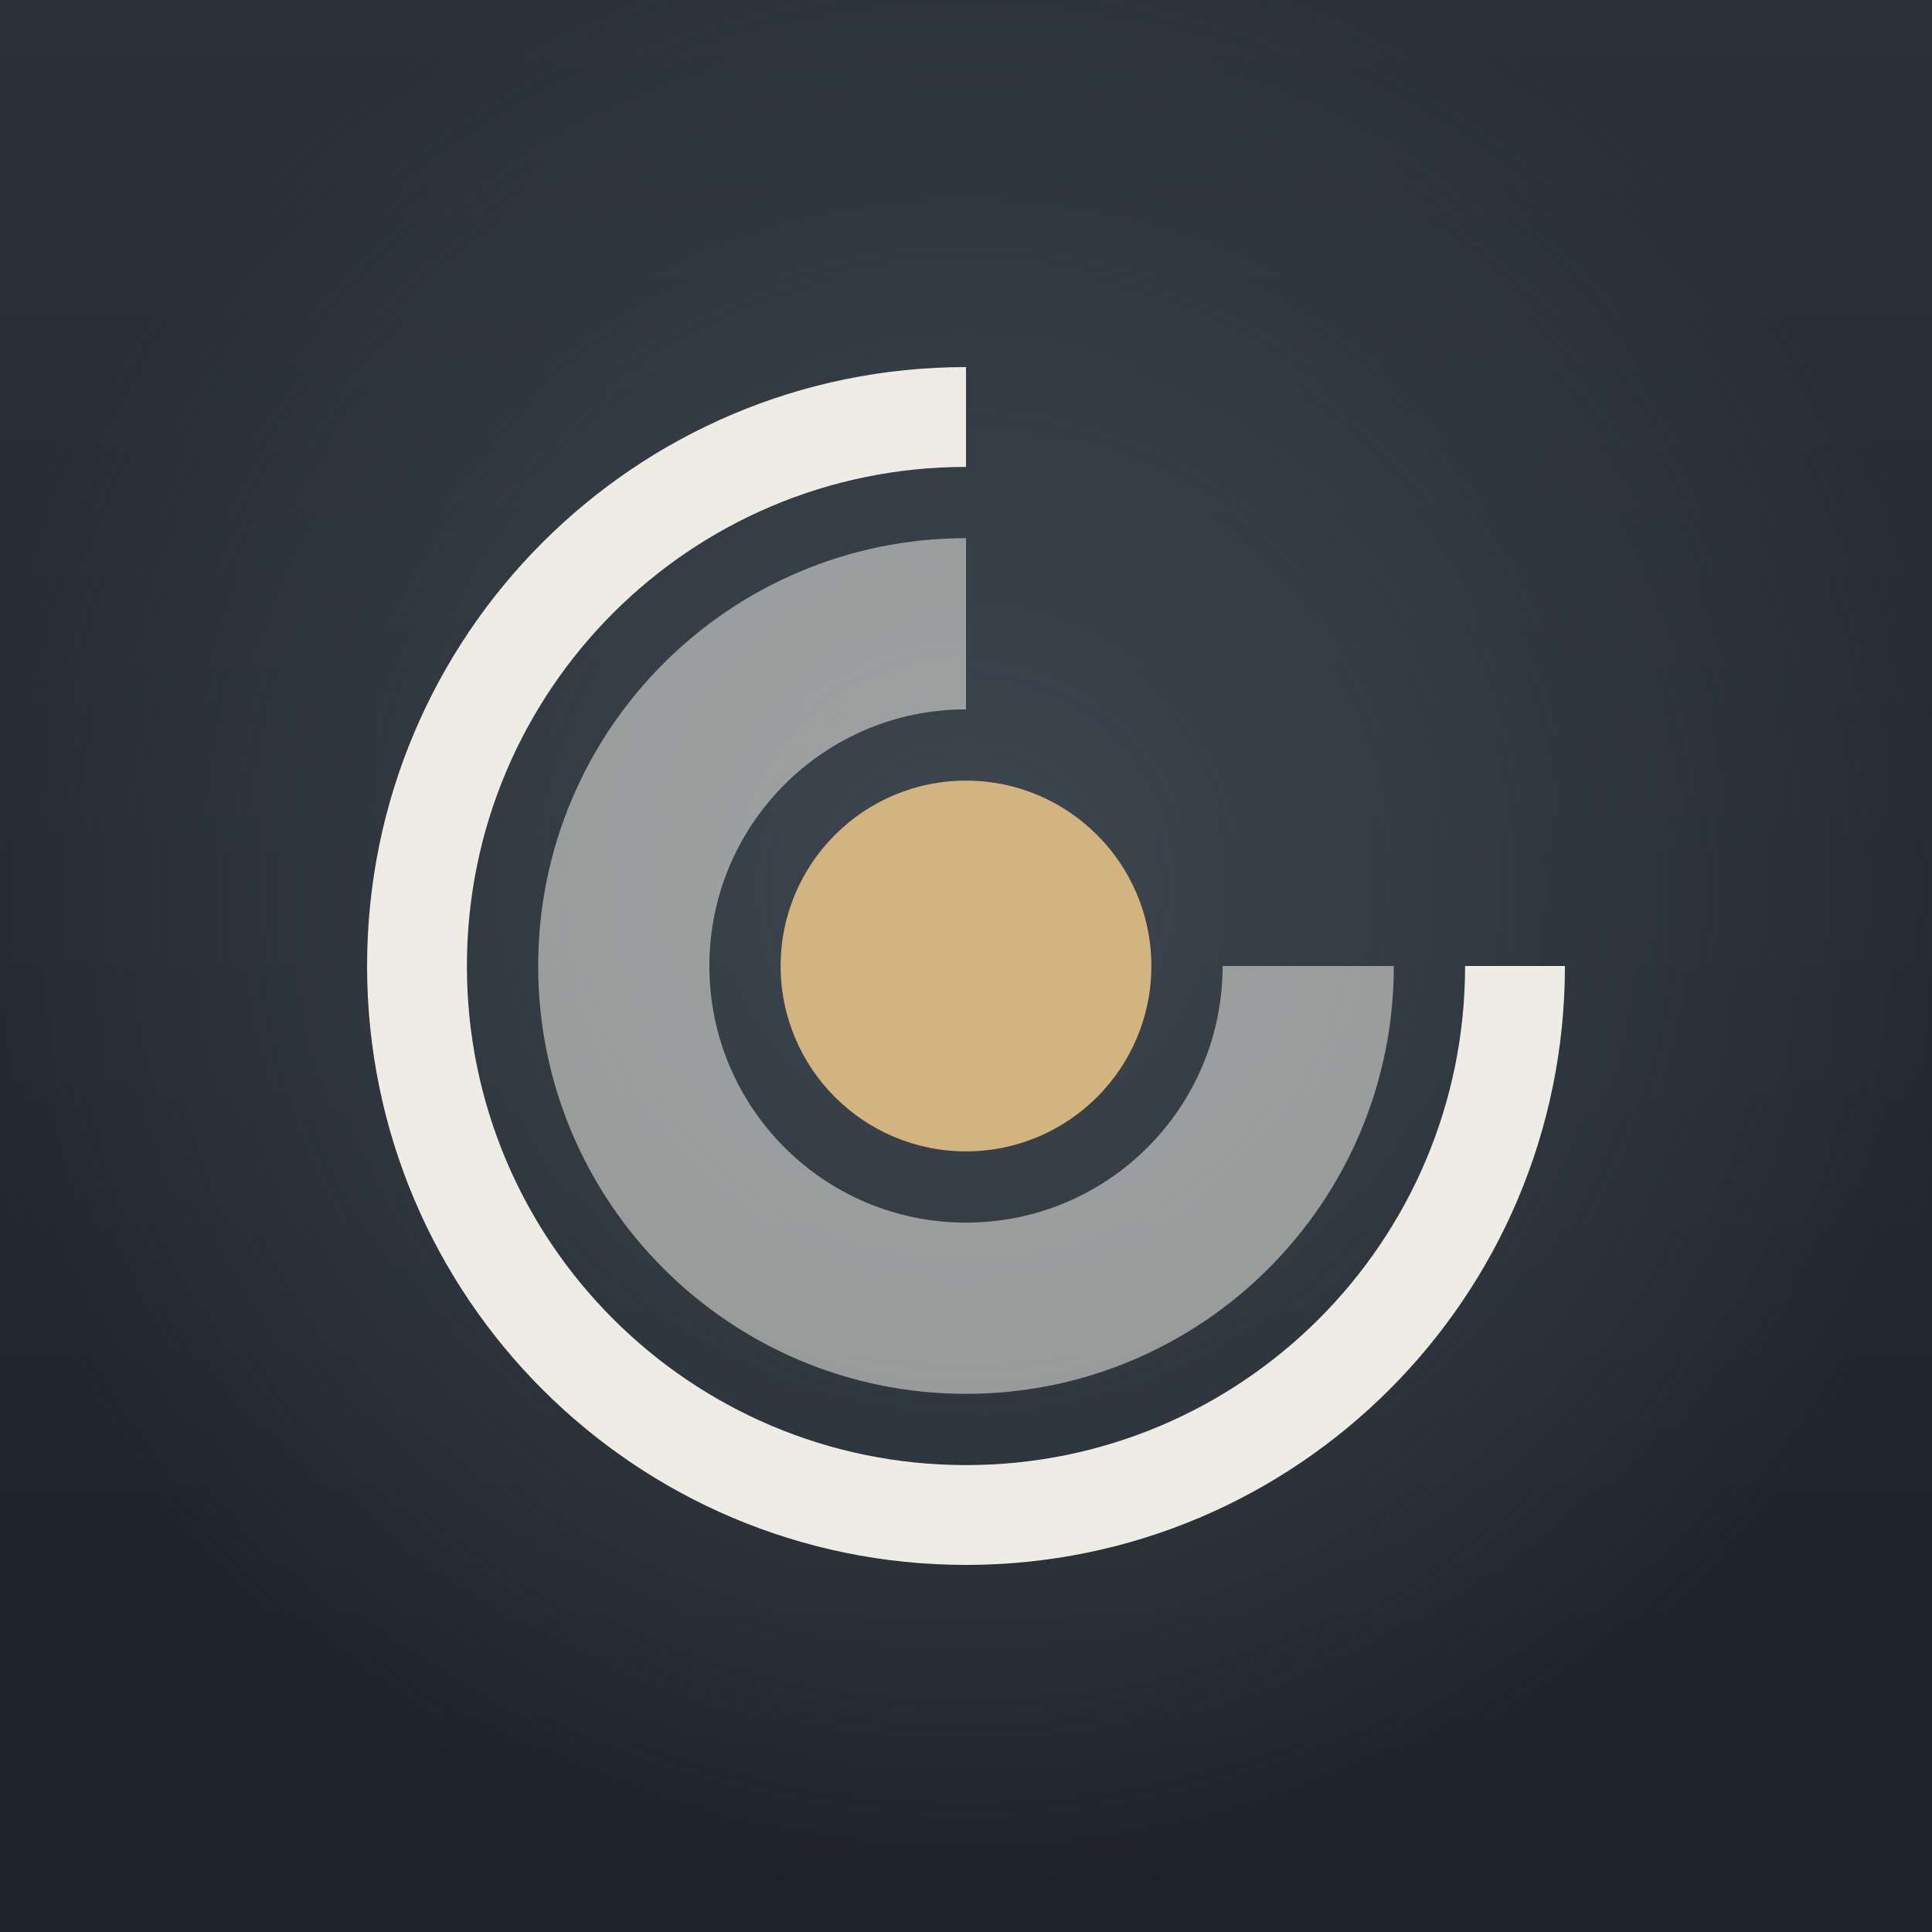
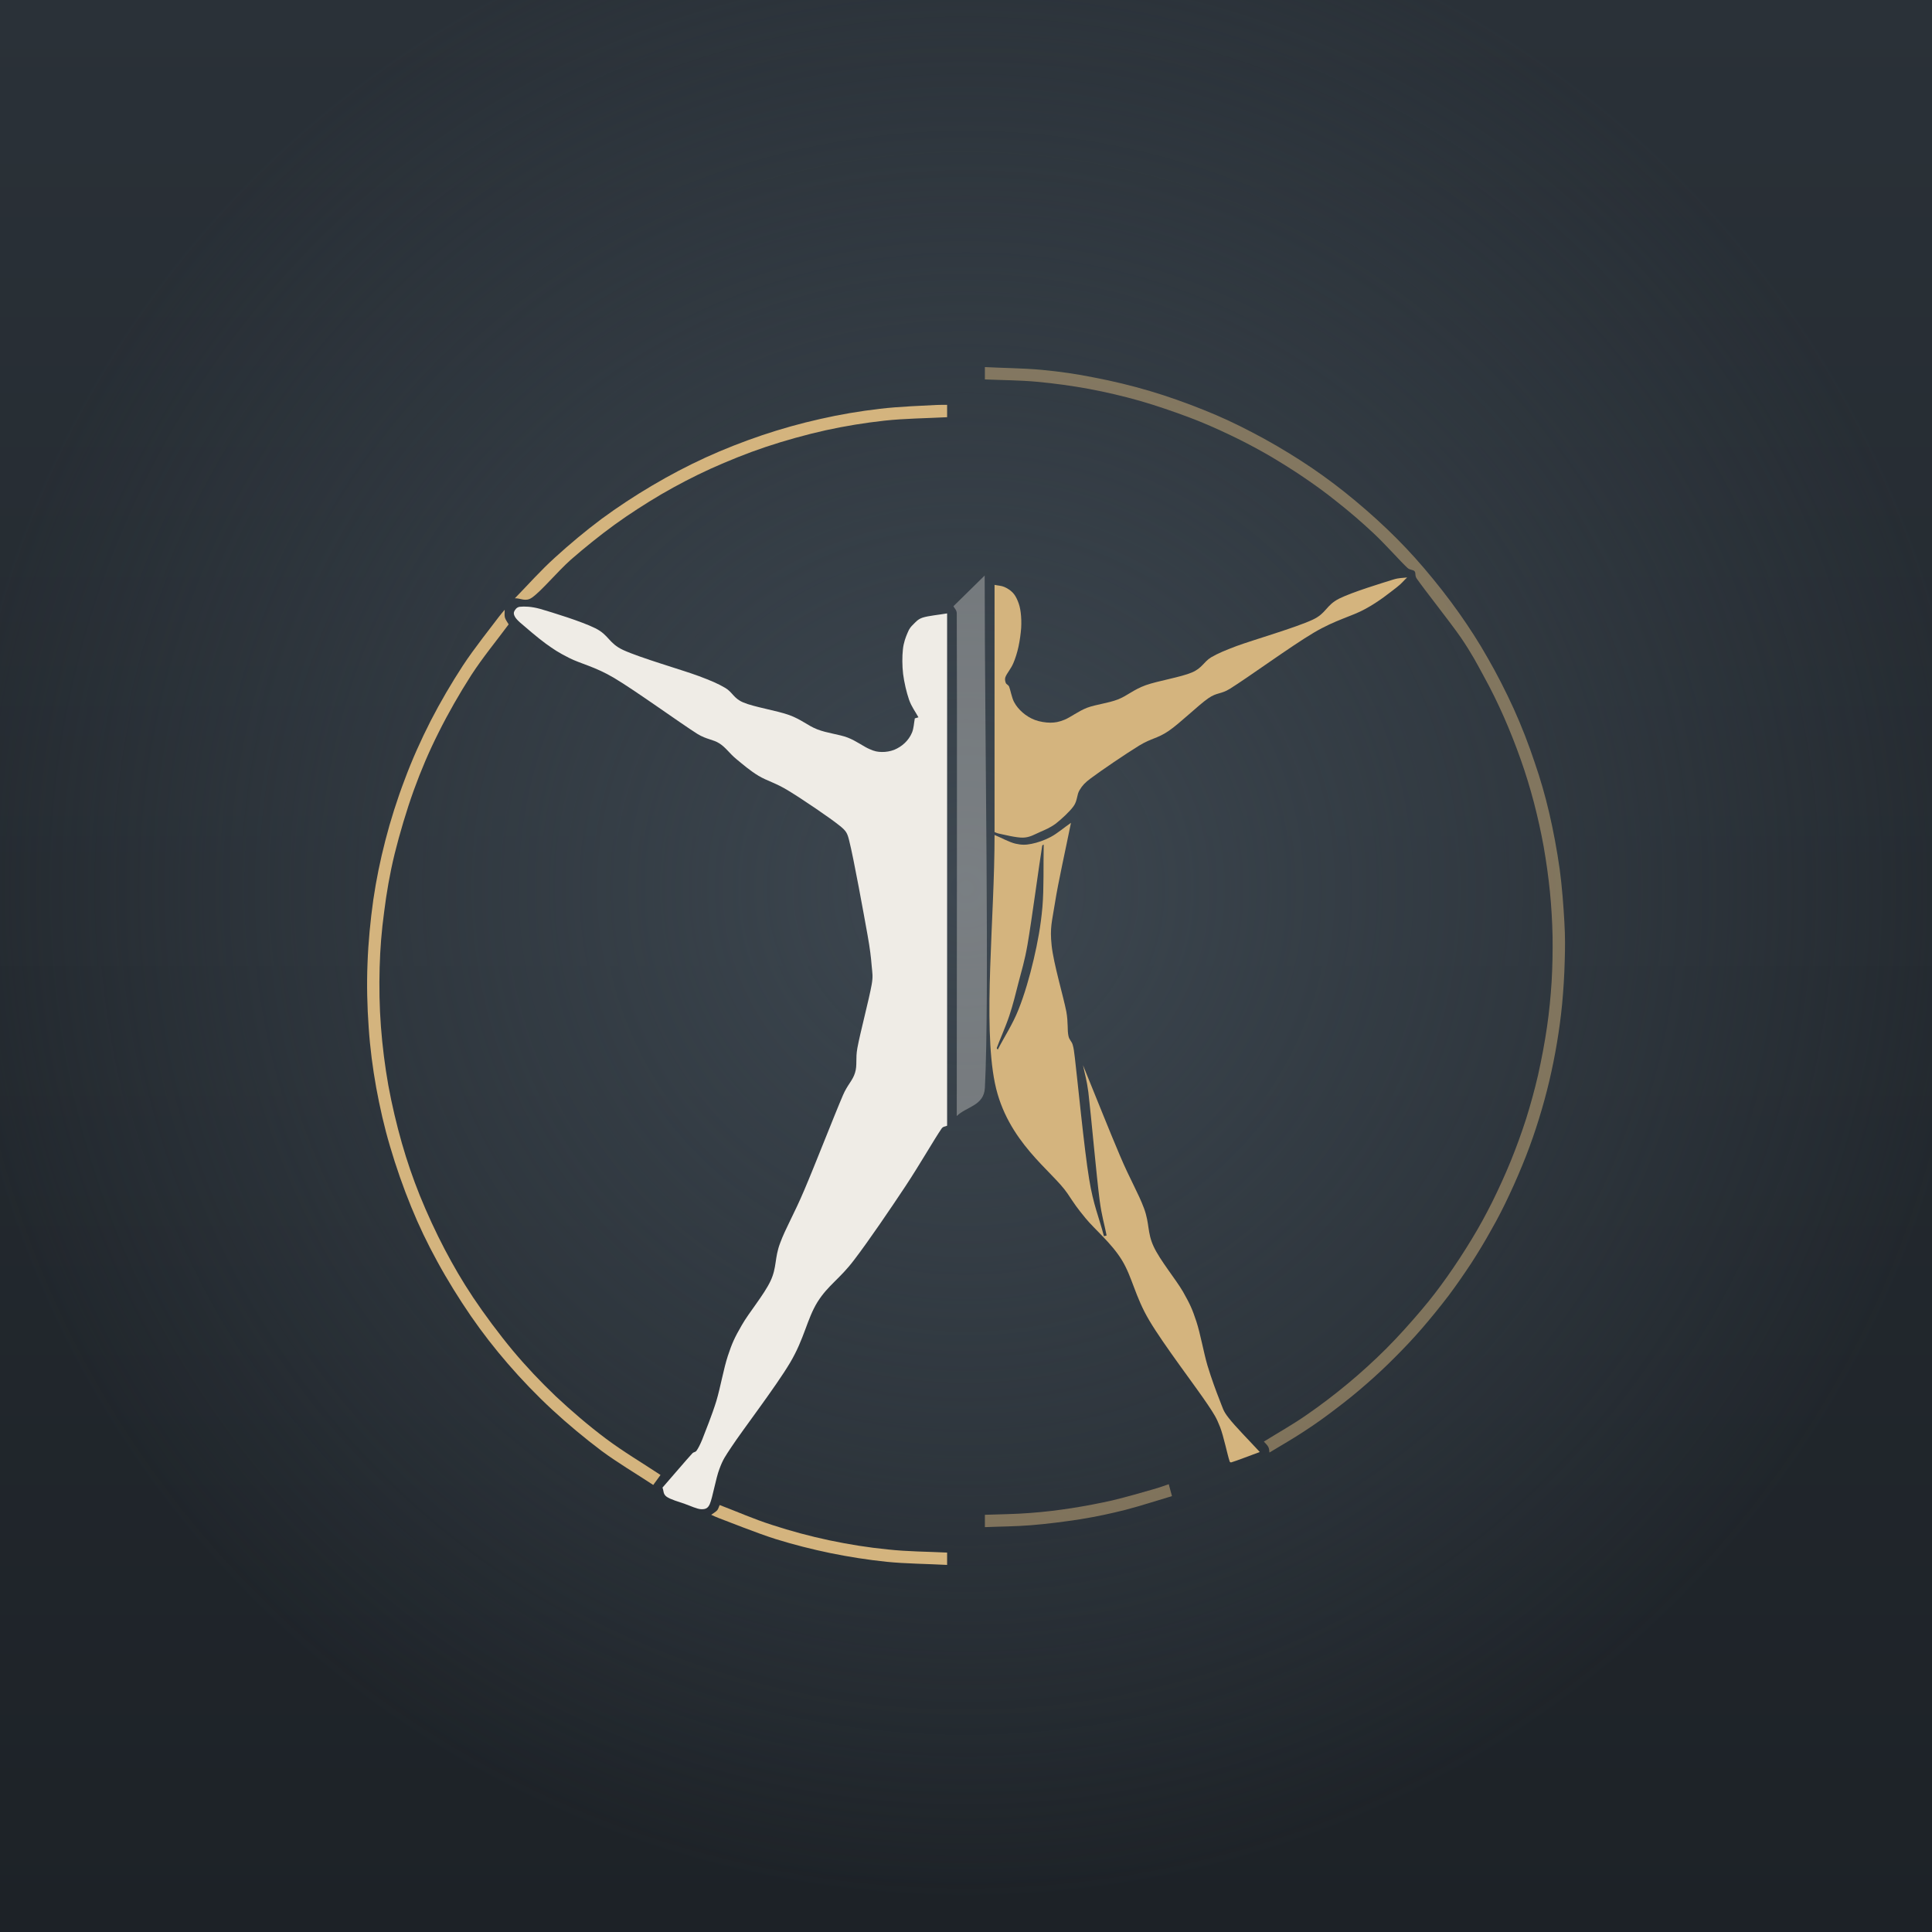
<svg xmlns="http://www.w3.org/2000/svg" viewBox="0 0 180 180" width="180" height="180">
  <defs>
    <linearGradient id="bg" x1="0" y1="0" x2="0" y2="1">
      <stop offset="0" stop-color="#2a3138" />
      <stop offset="1" stop-color="#1d2227" />
    </linearGradient>
    <radialGradient id="spot" cx=".5" cy=".46" r=".52">
      <stop offset="0" stop-color="#3d4750" />
      <stop offset=".55" stop-color="#3d4750" stop-opacity=".5" />
      <stop offset="1" stop-color="#3d4750" stop-opacity="0" />
    </radialGradient>
  </defs>
  <path d="M0 0H180V180H0Z" fill="url(#bg)" />
  <path d="M0 0H180V180H0Z" fill="url(#spot)" />
-   <path fill="#efece6" d="M145.8 90A55.8 55.8 0 1 1 90 34.2L90 43.5A46.5 46.5 0 1 0 136.5 90Z" />
-   <path fill="#efece6" fill-opacity="0.55" d="M129.86 90A39.86 39.86 0 1 1 90 50.14L90 66.09A23.91 23.91 0 1 0 113.91 90Z" />
-   <circle cx="90" cy="90" r="17.27" fill="#d4b47e" />
+   <path fill="#d4b47e" d="M93.05 77.66C93.49 77.75 94.69 78.06 95.32 78.04C95.96 78.02 96.38 77.74 96.89 77.52C97.39 77.3 97.84 77.12 98.37 76.73C98.89 76.32 99.66 75.62 100.03 75.1C100.4 74.58 100.31 74.03 100.59 73.6C100.85 73.17 101.08 72.92 101.63 72.51C102.55 71.82 104.93 70.2 106.14 69.46C107.33 68.74 107.8 68.83 108.88 68.1C109.95 67.37 111.62 65.72 112.57 65.06C113.39 64.49 113.74 64.7 114.59 64.17C116.24 63.15 120.31 60.18 122.41 58.94C124.48 57.72 125.93 57.44 127.21 56.73C128.5 56.03 129.49 55.21 130.14 54.71C130.61 54.35 130.77 54.1 131.1 53.8C130.66 53.86 130.37 53.82 129.79 54C128.74 54.33 126.02 55.15 124.77 55.77C123.52 56.4 123.59 57.14 122.29 57.74C120.7 58.48 116.79 59.61 115.21 60.19C114.11 60.61 113.54 60.84 112.84 61.24C112.15 61.66 112 62.25 111.05 62.65C110.03 63.09 107.89 63.43 106.74 63.84C105.58 64.26 105.04 64.82 104.14 65.17C103.23 65.52 102.11 65.63 101.28 65.94C100.46 66.26 99.74 66.83 99.17 67.06C98.61 67.28 98.32 67.32 97.87 67.33C97.42 67.33 96.86 67.24 96.43 67.08C96 66.92 95.6 66.67 95.28 66.39C94.95 66.1 94.68 65.79 94.47 65.39C94.26 64.98 94.14 64.28 94.02 63.98C93.93 63.78 93.75 63.77 93.7 63.61C93.65 63.45 93.59 63.28 93.69 63.04C93.81 62.74 94.2 62.28 94.4 61.81C94.6 61.35 94.77 60.8 94.89 60.25C95.01 59.7 95.1 59.04 95.14 58.51C95.17 57.98 95.15 57.51 95.1 57.09C95.05 56.67 94.96 56.32 94.83 56.01C94.7 55.69 94.56 55.43 94.35 55.21C94.14 54.99 93.84 54.8 93.56 54.68C93.28 54.56 92.96 54.56 92.66 54.49L92.66 77.52C92.78 77.56 92.86 77.62 93.05 77.66ZM92.69 100.9C93.81 106.39 98.05 109.1 99.46 111.2C100.18 112.28 100.32 112.5 101.14 113.5C101.98 114.53 103.52 115.78 104.51 117.38C105.49 118.96 105.74 120.78 107.08 123.03C108.41 125.28 111.42 129.21 112.52 130.86C113.12 131.76 113.33 132.08 113.67 132.95C114.01 133.83 114.36 135.56 114.55 136.11C114.57 136.22 114.64 136.27 114.73 136.24C115.21 136.1 116.49 135.6 117.37 135.28C116.4 134.22 115.08 132.9 114.46 132.09C113.94 131.43 113.94 131.21 113.62 130.42C113.3 129.61 112.87 128.45 112.5 127.23C112.14 126.01 111.84 124.26 111.46 123.11C111.08 121.96 110.88 121.52 110.22 120.35C109.55 119.19 108.08 117.43 107.48 116.13C106.88 114.84 107.11 114 106.59 112.59C106.07 111.18 105.28 109.89 104.34 107.66C103.39 105.44 102.05 102.05 100.9 99.24C101.07 100.08 101.25 100.6 101.4 101.76C101.65 103.86 102.16 109.6 102.45 111.82C102.65 113.33 102.89 114.02 103.1 115.11L102.85 115.17C102.39 113.39 101.87 112.3 101.47 109.83C101.01 107.05 100.39 100.61 100.14 98.53C100.07 97.98 100.04 97.67 99.94 97.34C99.84 96.99 99.62 96.91 99.54 96.49C99.43 95.98 99.53 95.27 99.35 94.26C99.08 92.86 98.16 89.79 97.98 88.1C97.8 86.41 98.01 85.9 98.29 84.11C98.59 82.2 99.28 79.14 99.78 76.66C99.14 77.1 98.51 77.65 97.89 77.98C97.28 78.3 96.65 78.51 96.1 78.62C95.56 78.73 95.17 78.73 94.6 78.6C94.02 78.46 93.3 78.06 92.66 77.79C92.67 85.5 91.56 95.34 92.69 100.9ZM94.9 91.51C95.18 90.41 95.45 89.62 95.73 88.01C96.1 85.9 96.84 80.36 97.1 78.8C97.11 78.72 97.19 78.73 97.24 78.69C97.2 80.63 97.27 82.73 97.12 84.51C96.96 86.3 96.68 87.78 96.31 89.37C95.94 90.96 95.45 92.66 94.89 94.06C94.33 95.47 93.6 96.54 92.96 97.79C92.93 97.73 92.85 97.71 92.87 97.63C93.05 97.1 93.7 95.65 94.04 94.62C94.38 93.6 94.62 92.61 94.9 91.51Z" />
+   <path fill="#efece6" fill-opacity="0.34" d="M91.74 53.62L88.83 56.48C88.93 56.7 89.13 56.81 89.14 57.15C89.18 65.06 89.14 88.37 89.14 103.98C90.01 103.1 91.67 103.04 91.76 101.35C92.19 92.96 91.75 69.53 91.74 53.62Z" />
+   <path fill="#efece6" d="M61.72 138.6C61.85 138.89 61.76 139.19 62.1 139.44C62.45 139.7 63.25 139.92 63.79 140.11C64.33 140.3 64.97 140.61 65.35 140.61C65.75 140.62 65.96 140.51 66.13 140.13C66.4 139.5 66.69 137.73 67.03 136.85C67.36 135.96 67.56 135.7 68.14 134.82C69.23 133.17 72.27 129.21 73.61 126.96C74.95 124.7 75.17 122.92 76.16 121.31C77.16 119.72 78.22 119.18 79.58 117.38C80.95 115.59 82.99 112.58 84.35 110.53C85.7 108.49 87.08 106.08 87.73 105.14C87.88 104.93 88.07 104.97 88.24 104.88L88.24 57.15C87.48 57.28 86.5 57.37 85.97 57.54C85.51 57.69 85.33 57.94 85.09 58.17C84.86 58.4 84.72 58.55 84.56 58.95C84.39 59.34 84.18 59.88 84.12 60.52C84.05 61.16 84.05 62.02 84.14 62.79C84.24 63.58 84.46 64.51 84.69 65.18C84.93 65.86 85.27 66.28 85.57 66.83L85.23 66.93C85.15 67.37 85.13 67.87 84.97 68.25C84.81 68.64 84.57 68.96 84.3 69.22C84.02 69.49 83.67 69.71 83.31 69.86C82.94 70 82.53 70.07 82.15 70.06C81.76 70.05 81.5 70.01 81.01 69.79C80.48 69.57 79.78 69.03 78.98 68.72C78.17 68.41 77.05 68.31 76.14 67.95C75.24 67.6 74.68 67.04 73.53 66.62C72.37 66.2 70.23 65.87 69.24 65.44C68.34 65.06 68.25 64.49 67.57 64.09C66.87 63.68 66.25 63.42 65.11 62.99C63.52 62.4 59.67 61.3 58.06 60.56C56.7 59.93 56.75 59.17 55.46 58.53C54.17 57.89 51.49 57.07 50.33 56.73C49.5 56.5 48.85 56.49 48.45 56.53C48.13 56.56 47.99 56.81 47.91 56.96C47.84 57.11 47.87 57.26 47.96 57.43C48.04 57.59 48.19 57.76 48.43 57.98C48.92 58.4 50.07 59.4 50.84 59.96C51.61 60.51 51.98 60.77 53.03 61.3C54.09 61.84 55.42 62.1 57.21 63.16C59.2 64.34 63.35 67.35 64.98 68.38C65.85 68.91 66.44 68.88 67.04 69.27C67.64 69.66 67.98 70.21 68.59 70.71C69.2 71.21 69.86 71.79 70.67 72.28C71.49 72.77 72.26 72.93 73.46 73.67C74.73 74.44 77.32 76.19 78.27 76.96C78.82 77.41 78.94 77.6 79.11 78.29C79.54 79.98 80.48 85.18 80.83 87.13C81.06 88.41 81.15 89.2 81.21 89.96C81.28 90.74 81.35 90.94 81.21 91.74C80.99 93.01 80.13 96.27 79.88 97.64C79.69 98.68 79.89 99.21 79.66 99.95C79.44 100.68 78.96 101.05 78.54 102.03C77.75 103.86 75.91 108.59 74.93 110.88C73.97 113.15 73.2 114.41 72.68 115.82C72.15 117.23 72.39 118.06 71.79 119.34C71.19 120.62 69.76 122.31 69.1 123.48C68.43 124.64 68.2 125.15 67.81 126.33C67.42 127.51 67.13 129.22 66.74 130.53C66.34 131.83 65.72 133.35 65.42 134.13C65.22 134.61 65.05 134.94 64.9 135.15C64.77 135.33 64.65 135.25 64.5 135.41C63.97 135.98 62.65 137.54 61.72 138.6Z" />
+   <path fill="#d4b47e" fill-opacity="0.5" d="M145.75 85.92C145.67 84.49 145.54 82.66 145.31 80.96C145.07 79.27 144.73 77.42 144.34 75.75C143.95 74.08 143.52 72.59 142.96 70.97C142.42 69.35 141.76 67.64 141.03 66.03C140.3 64.43 139.47 62.8 138.61 61.31C137.77 59.83 136.93 58.52 135.94 57.12C134.96 55.73 133.79 54.24 132.68 52.94C131.57 51.64 130.5 50.51 129.27 49.33C128.03 48.14 126.61 46.91 125.27 45.84C123.93 44.78 122.67 43.87 121.23 42.94C119.79 42.01 118.17 41.06 116.64 40.27C115.13 39.48 113.72 38.82 112.14 38.19C110.55 37.55 108.82 36.93 107.13 36.43C105.44 35.93 103.66 35.5 101.98 35.18C100.3 34.84 98.76 34.62 97.06 34.46C95.36 34.3 93.52 34.29 91.76 34.2L91.76 35.35C93.38 35.42 95.01 35.42 96.62 35.57C98.24 35.72 99.85 35.94 101.44 36.23C103.04 36.53 104.62 36.9 106.18 37.34C107.74 37.79 109.39 38.36 110.8 38.89C112.21 39.42 113.45 39.98 114.67 40.56C115.89 41.14 116.99 41.73 118.12 42.37C119.24 43.03 120.34 43.71 121.42 44.44C122.49 45.17 123.46 45.86 124.55 46.74C125.66 47.61 126.91 48.68 128 49.71C129.09 50.73 130.48 52.31 131.12 52.9C131.36 53.13 131.65 53.06 131.79 53.22C131.93 53.38 131.8 53.63 131.99 53.9C132.7 54.93 135.05 57.88 136.1 59.39C137.14 60.92 137.58 61.79 138.25 63.02C138.93 64.25 139.55 65.52 140.12 66.81C140.68 68.09 141.2 69.4 141.67 70.73C142.14 72.05 142.55 73.4 142.91 74.76C143.26 76.12 143.57 77.49 143.82 78.88C144.06 80.26 144.26 81.66 144.4 83.05C144.54 84.45 144.62 85.86 144.65 87.26C144.67 88.67 144.64 90.08 144.56 91.48C144.47 92.88 144.34 94.24 144.13 95.68C143.92 97.13 143.62 98.72 143.3 100.15C142.97 101.57 142.61 102.87 142.19 104.22C141.76 105.56 141.28 106.88 140.75 108.18C140.22 109.48 139.61 110.81 139.01 112.02C138.4 113.23 137.83 114.28 137.13 115.43C136.43 116.59 135.6 117.86 134.82 118.96C134.04 120.06 133.38 120.93 132.44 122.04C131.5 123.15 130.31 124.49 129.16 125.64C128.02 126.78 126.81 127.88 125.57 128.91C124.32 129.95 122.99 130.96 121.68 131.86C120.38 132.76 119.07 133.49 117.75 134.31C117.9 134.47 118.09 134.65 118.17 134.82C118.26 134.99 118.24 135.16 118.27 135.33C119.36 134.67 120.48 134.03 121.51 133.35C122.54 132.68 123.52 131.98 124.48 131.24C125.45 130.51 126.4 129.74 127.31 128.94C128.23 128.14 129.12 127.31 129.97 126.45C130.83 125.59 131.63 124.75 132.46 123.79C133.29 122.83 134.2 121.71 134.97 120.7C135.73 119.68 136.39 118.72 137.06 117.71C137.72 116.69 138.35 115.65 138.94 114.58C139.54 113.53 140.07 112.5 140.61 111.34C141.15 110.2 141.72 108.87 142.18 107.69C142.64 106.51 143.02 105.41 143.38 104.24C143.74 103.08 144.06 101.91 144.34 100.73C144.62 99.54 144.86 98.35 145.06 97.15C145.26 95.95 145.42 94.8 145.54 93.53C145.66 92.27 145.75 90.84 145.78 89.57C145.82 88.29 145.83 87.35 145.75 85.92ZM107.42 138.76C106.55 139.01 104.93 139.48 103.67 139.78C102.4 140.07 101.12 140.31 99.85 140.51C98.56 140.71 97.32 140.86 95.97 140.96C94.63 141.07 93.16 141.08 91.76 141.13L91.76 142.28C93.2 142.22 94.58 142.22 96.07 142.1C97.55 141.98 99.2 141.77 100.68 141.54C102.15 141.3 103.47 141.02 104.89 140.66C106.31 140.29 107.76 139.81 109.19 139.39L108.89 138.28C108.41 138.44 108.1 138.57 107.42 138.76Z" />
+   <path fill="#d4b47e" d="M87.24 37.73C86.19 37.79 83.76 37.87 81.95 38.09C80.14 38.3 78.23 38.62 76.4 39.04C74.57 39.45 72.75 39.96 70.97 40.56C69.2 41.16 67.44 41.85 65.73 42.63C64.03 43.41 62.36 44.29 60.74 45.25C59.13 46.2 57.55 47.24 56.04 48.35C54.54 49.47 53.05 50.72 51.7 51.95C50.35 53.17 49.21 54.47 47.97 55.74C48.5 55.72 48.96 56.1 49.56 55.68C50.43 55.08 51.92 53.27 53.2 52.13C54.49 51.01 55.85 49.91 57.25 48.89C58.65 47.88 60.11 46.94 61.6 46.06C63.1 45.19 64.59 44.41 66.21 43.67C67.84 42.94 69.55 42.24 71.34 41.64C73.13 41.04 75.12 40.49 76.96 40.08C78.81 39.68 80.53 39.4 82.41 39.19C84.28 38.99 86.29 38.97 88.24 38.87L88.24 37.72C87.9 37.72 87.69 37.71 87.24 37.73ZM46.47 57.48C45.82 58.35 44.18 60.4 43.12 62.02C42.07 63.63 41.03 65.4 40.12 67.17C39.22 68.94 38.4 70.76 37.71 72.62C37 74.48 36.38 76.44 35.9 78.31C35.42 80.18 35.06 81.92 34.78 83.83C34.51 85.75 34.31 87.79 34.24 89.77C34.16 91.75 34.21 93.81 34.35 95.73C34.48 97.66 34.72 99.48 35.05 101.33C35.39 103.17 35.79 104.96 36.34 106.81C36.88 108.66 37.58 110.66 38.31 112.44C39.04 114.23 39.81 115.83 40.74 117.53C41.66 119.22 42.77 121.01 43.87 122.61C44.96 124.19 46.06 125.6 47.32 127.06C48.58 128.52 50 130 51.46 131.35C52.92 132.7 54.49 134 56.04 135.17C57.61 136.33 59.26 137.29 60.86 138.35L61.54 137.42C59.85 136.3 58.1 135.27 56.47 134.05C54.84 132.83 53.22 131.44 51.76 130.07C50.32 128.69 49.05 127.35 47.76 125.81C46.49 124.28 45.13 122.45 44.08 120.88C43.03 119.3 42.27 117.98 41.44 116.41C40.61 114.83 39.79 113.05 39.12 111.4C38.46 109.75 37.93 108.21 37.44 106.5C36.95 104.78 36.51 102.93 36.18 101.12C35.86 99.32 35.63 97.49 35.49 95.65C35.35 93.82 35.32 91.92 35.37 90.14C35.42 88.36 35.55 86.73 35.79 84.96C36.01 83.2 36.31 81.43 36.77 79.54C37.24 77.65 37.87 75.52 38.55 73.63C39.23 71.76 39.95 70.06 40.85 68.27C41.74 66.48 42.81 64.61 43.9 62.91C44.99 61.23 46.22 59.75 47.39 58.17C47.27 57.96 47.1 57.75 47.04 57.53C46.98 57.3 47.03 57.05 47.02 56.81C46.84 57.03 46.71 57.16 46.47 57.48ZM66.95 141.43C67.94 141.8 70.5 142.83 72.23 143.38C73.97 143.92 75.64 144.34 77.37 144.7C79.1 145.05 80.8 145.32 82.61 145.51C84.42 145.69 86.36 145.7 88.24 145.8L88.24 144.65C86.41 144.56 84.56 144.56 82.73 144.36C80.9 144.18 79.08 143.89 77.28 143.51C75.48 143.13 73.66 142.64 71.95 142.08C70.25 141.54 68.68 140.84 67.05 140.22C66.97 140.38 66.94 140.56 66.82 140.71C66.68 140.86 66.45 140.99 66.26 141.13C66.49 141.23 66.63 141.31 66.95 141.43Z" />
</svg>
